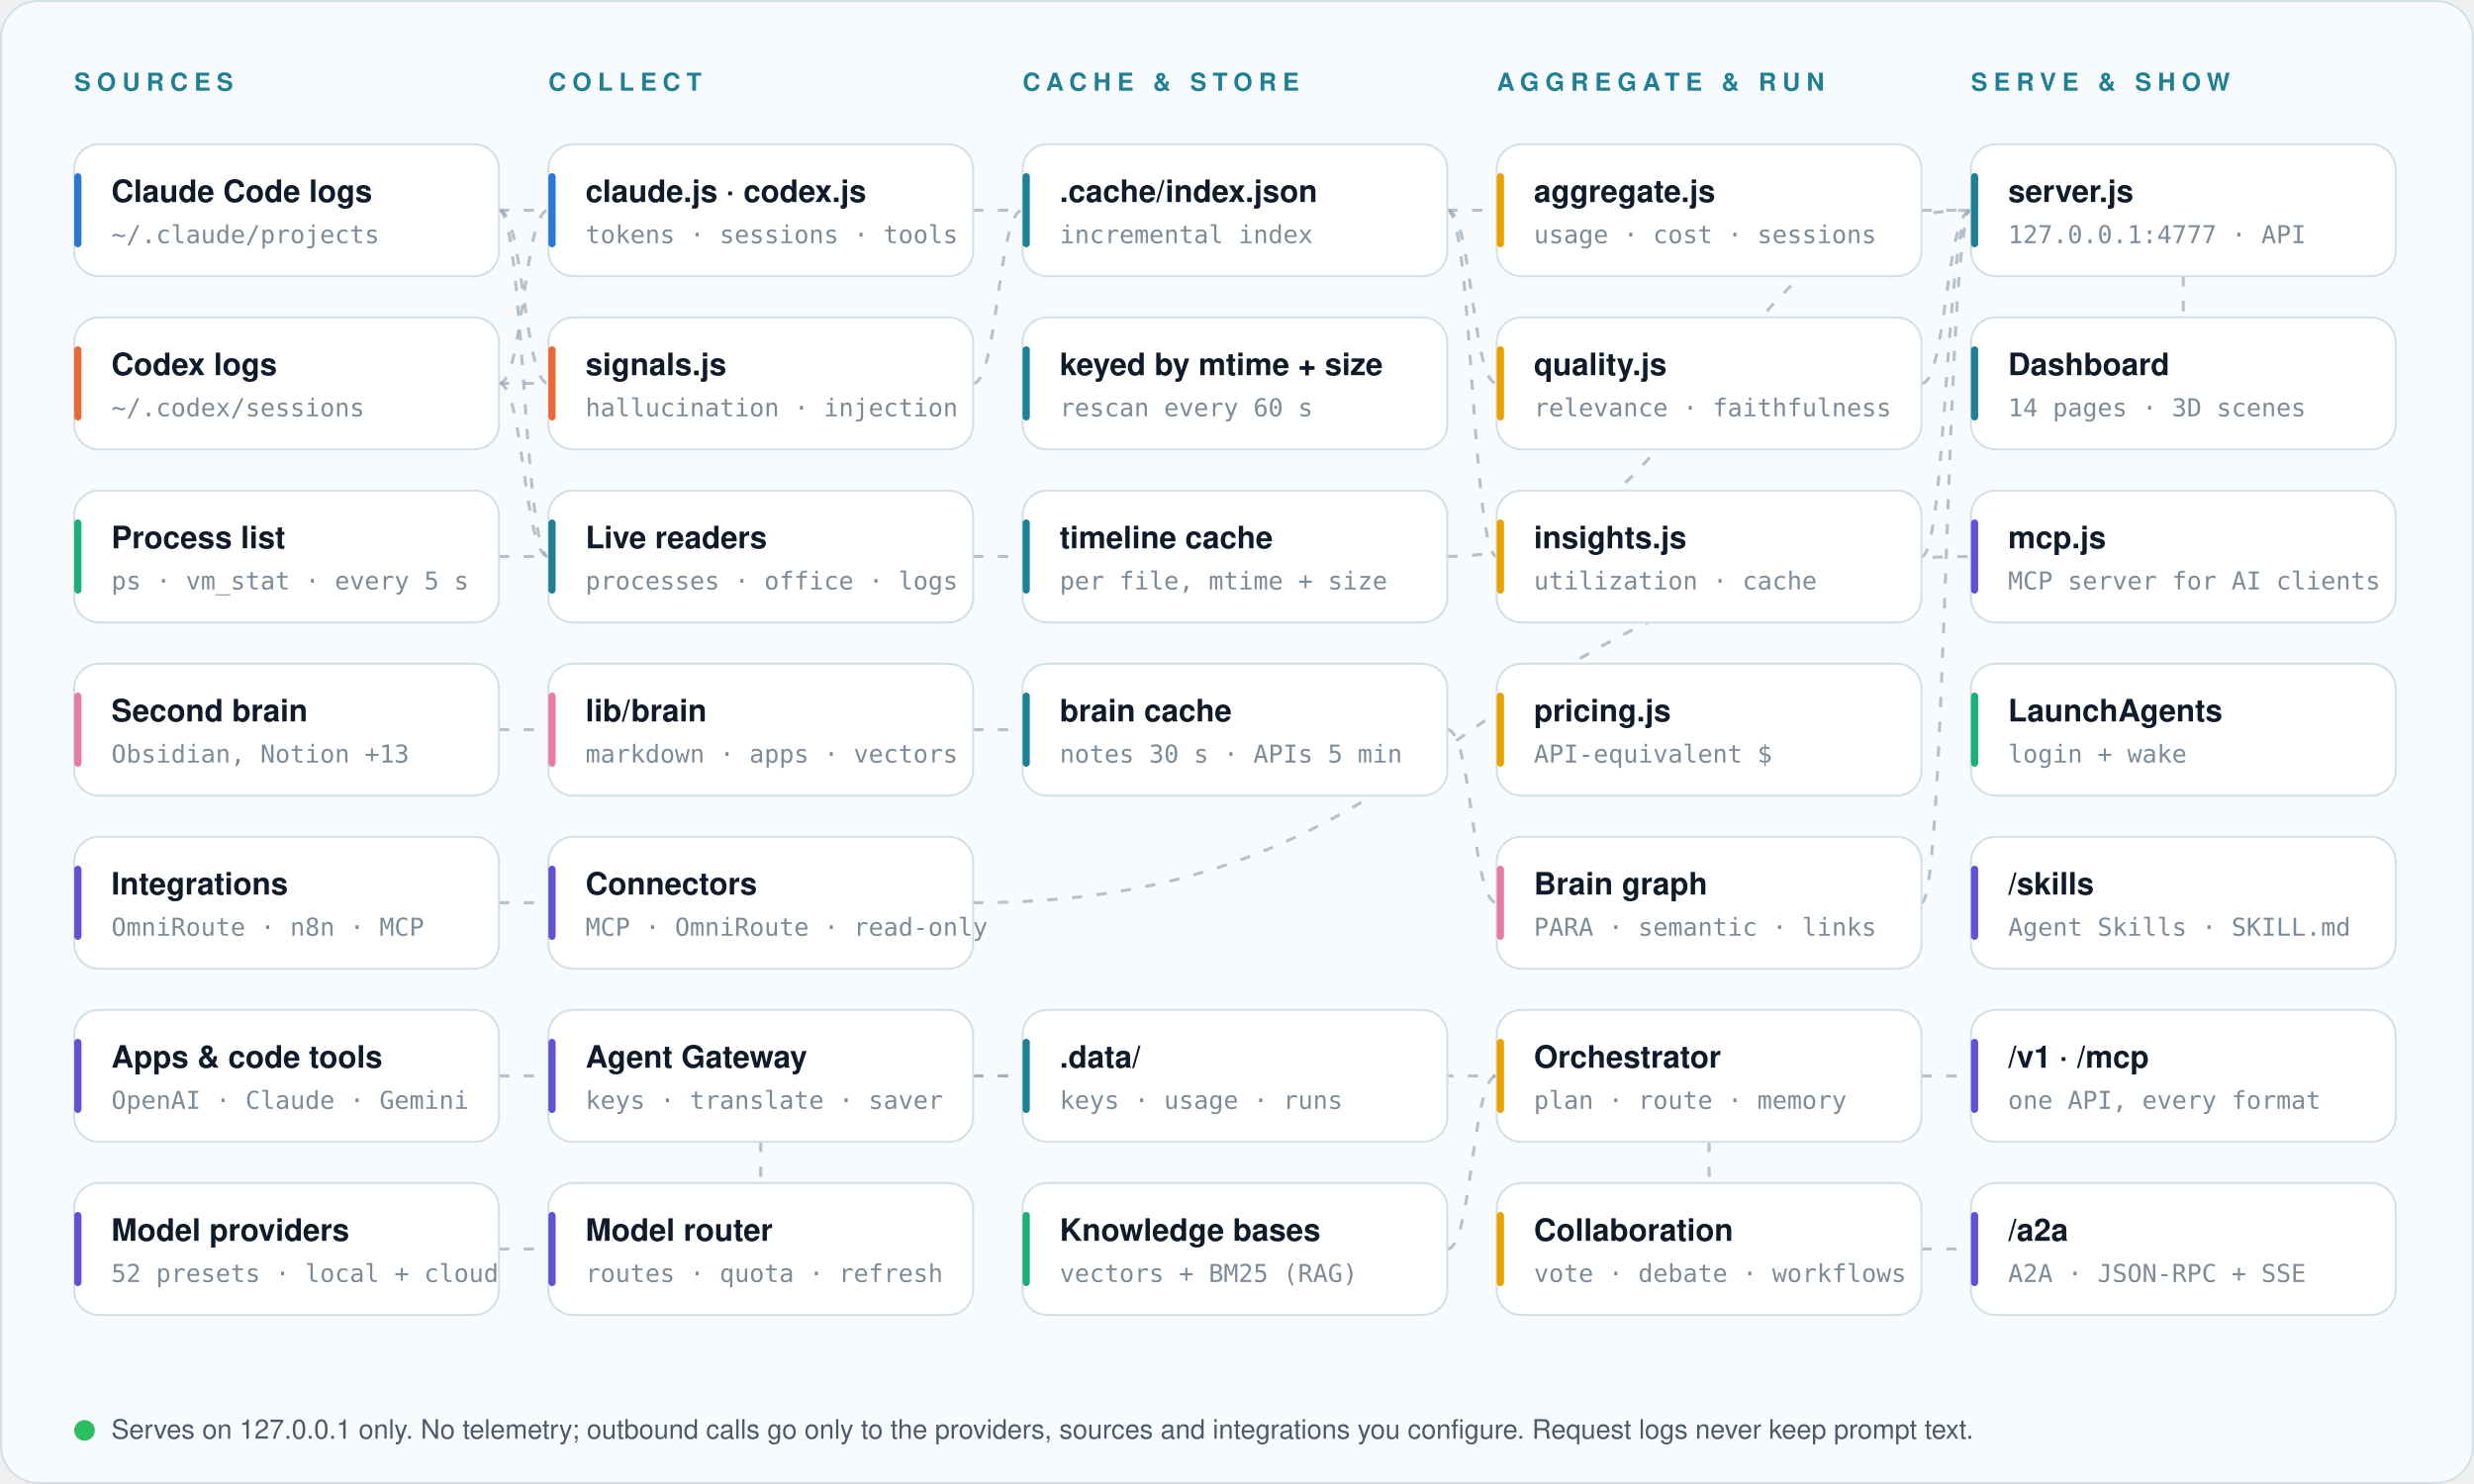
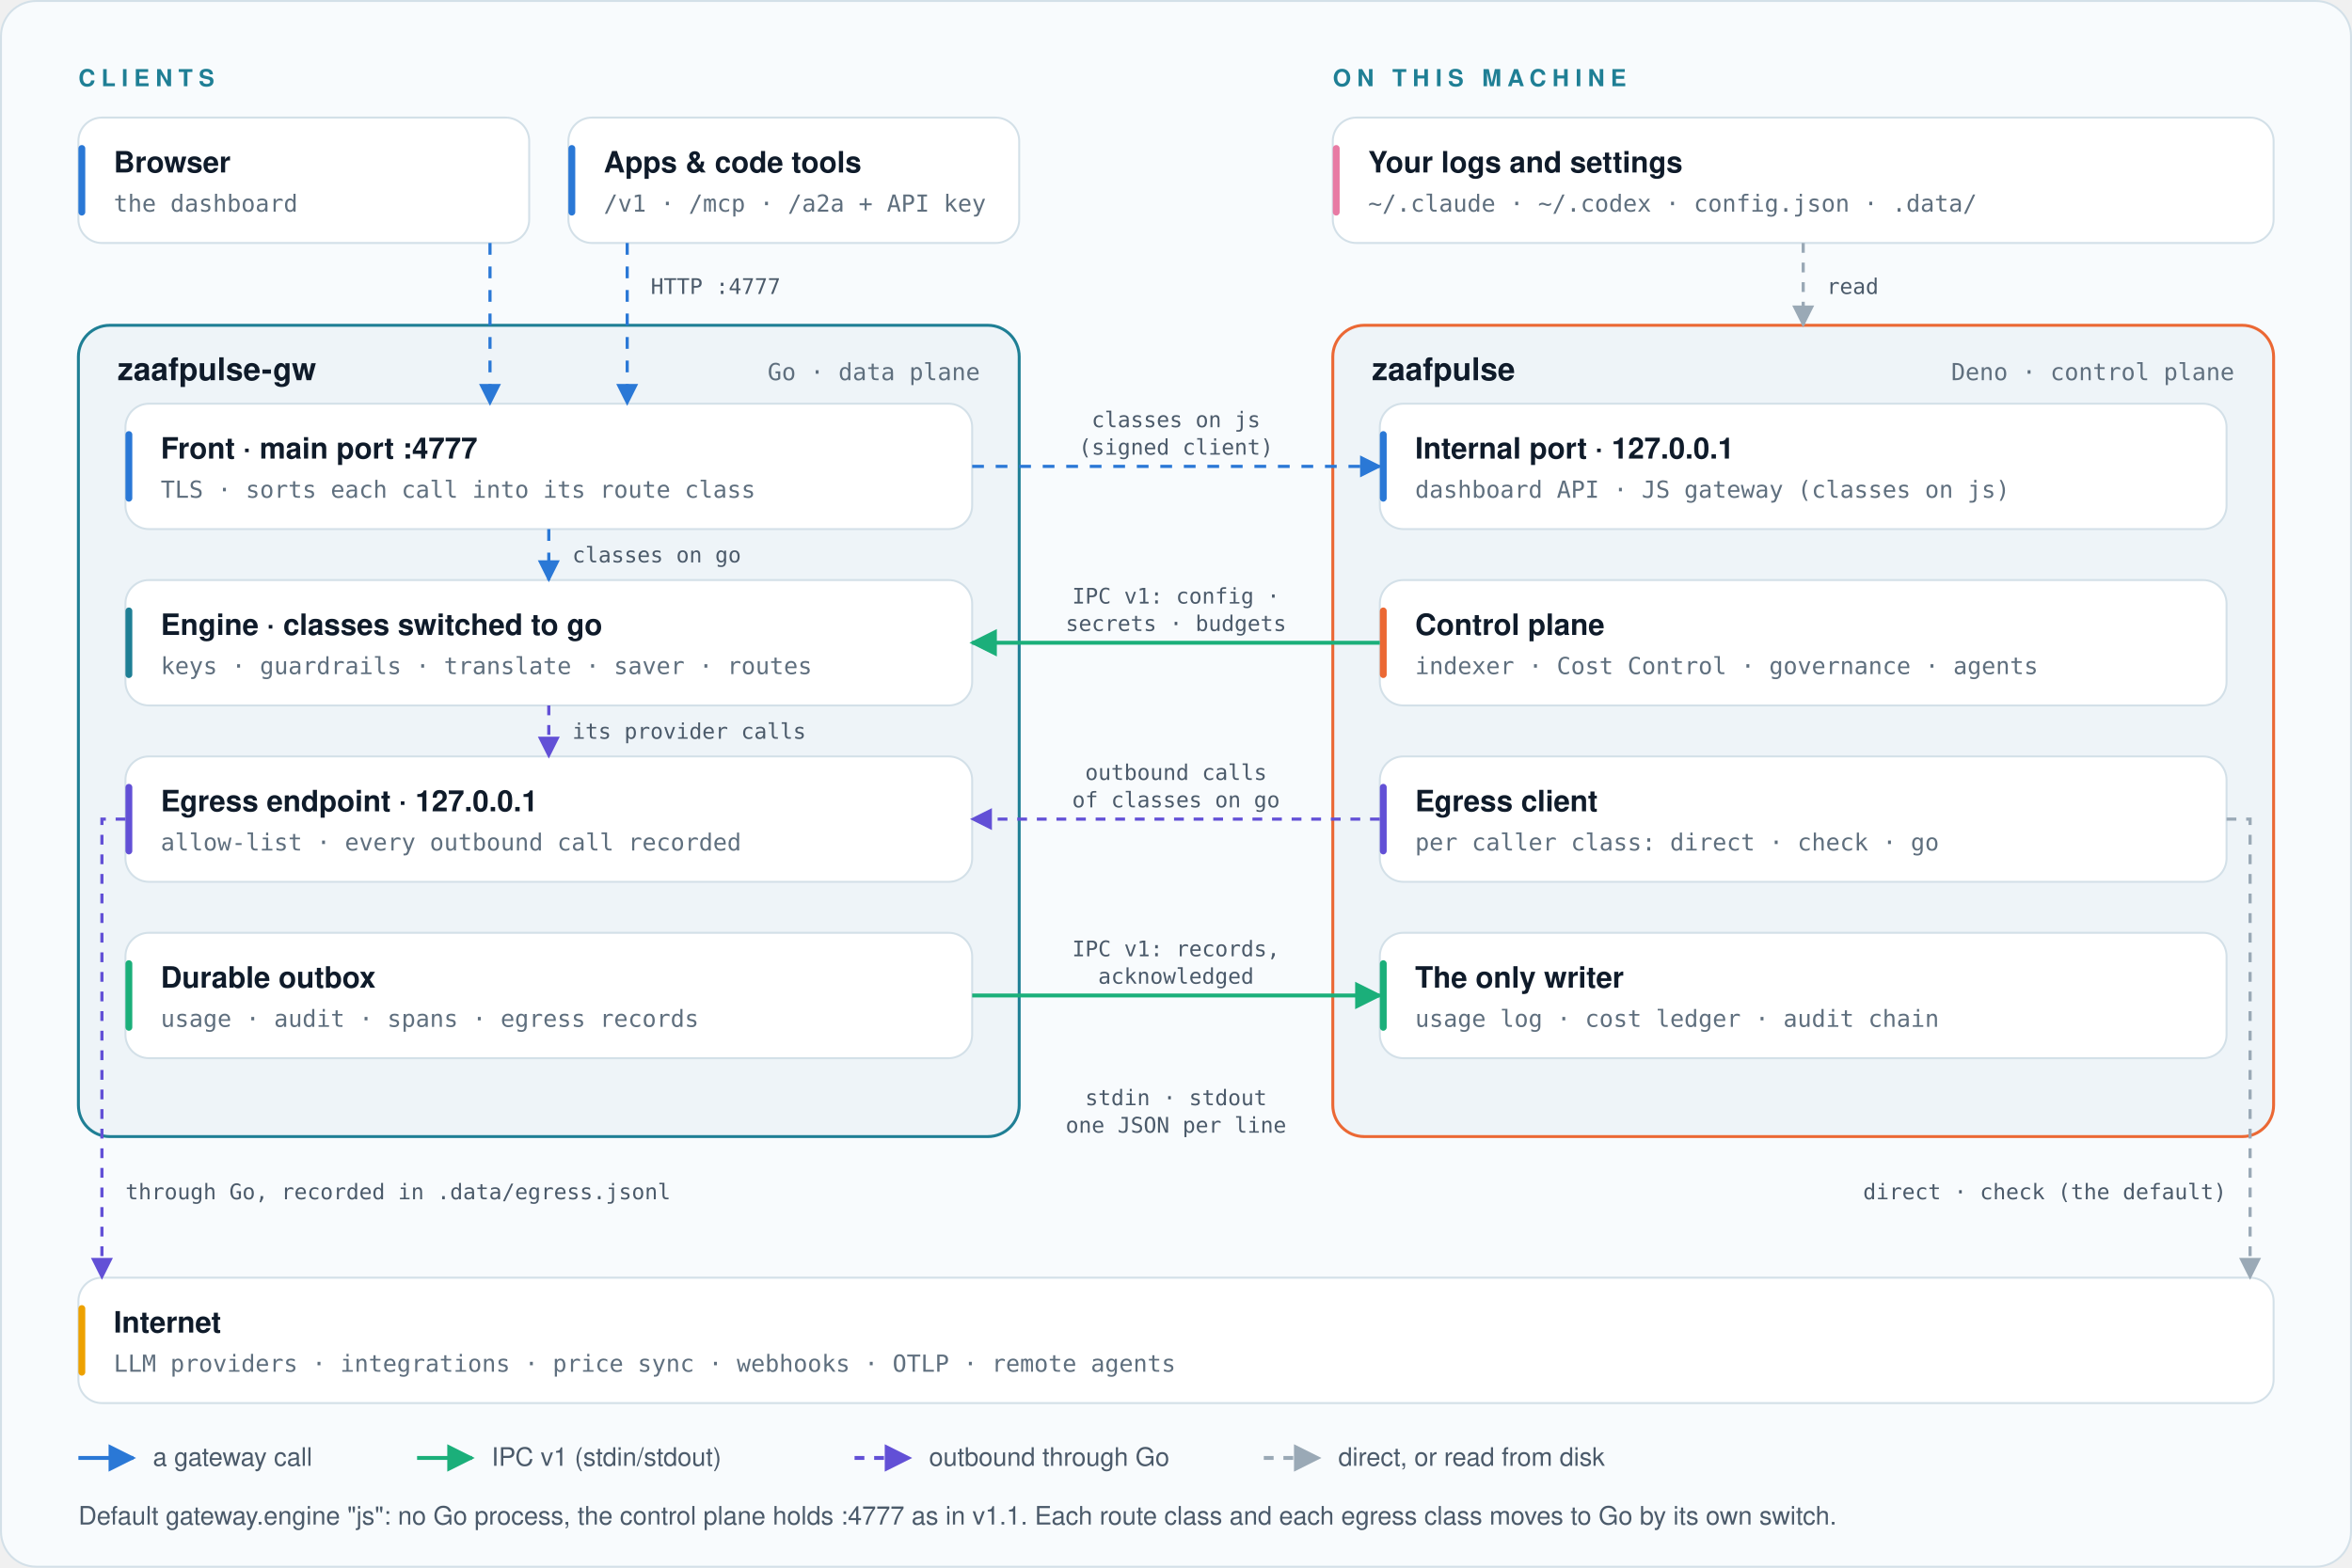
- <svg xmlns="http://www.w3.org/2000/svg" viewBox="0 0 1200 720" width="1200" height="720" role="img" aria-label="How ZAAFPulse works: local logs, second-brain sources and integrations are collected, cached, aggregated and served on 127.0.0.1; apps and code tools reach any model and the agents through the Agent Gateway">
-   <style>
-   .hd{font-family:-apple-system,BlinkMacSystemFont,'Segoe UI',Helvetica,Arial,sans-serif;font-size:12px;font-weight:700;letter-spacing:3px;fill:#1f7f95}
-   .bt{font-family:-apple-system,BlinkMacSystemFont,'Segoe UI',Helvetica,Arial,sans-serif;font-size:15px;font-weight:700;fill:#0f1b2a} .bs{font-family:ui-monospace,SFMono-Regular,Menlo,Consolas,monospace;font-size:12px;fill:#7d8b99}
-   .ft{font-family:-apple-system,BlinkMacSystemFont,'Segoe UI',Helvetica,Arial,sans-serif;font-size:13px;fill:#4b5a6a}
-   .flow{fill:none;stroke:#9aa9b6;stroke-width:1.5;stroke-dasharray:5 7;opacity:.7;animation:flow 1.1s linear infinite}
-   .box{animation:rise .7s cubic-bezier(.2,.8,.2,1) both}
-   @keyframes flow{to{stroke-dashoffset:-24}}
-   @keyframes rise{from{opacity:0;transform:translateY(10px)}}
-   @media (prefers-reduced-motion:reduce){*{animation:none!important}}
- </style>
-   <rect x=".5" y=".5" width="1199" height="719" rx="18" fill="#f8fbfd" stroke="#d3e0e8" />
-   <text x="36" y="44" class="hd">SOURCES</text>
-   <text x="266" y="44" class="hd">COLLECT</text>
-   <text x="496" y="44" class="hd">CACHE &amp; STORE</text>
-   <text x="726" y="44" class="hd">AGGREGATE &amp; RUN</text>
-   <text x="956" y="44" class="hd">SERVE &amp; SHOW</text>
-   <path class="flow" d="M242,102.0 C254.0,102.0 254.0,102.0 266,102.0" style="animation-delay:0.00s" />
-   <path class="flow" d="M242,102.0 C254.0,102.0 254.0,186.0 266,186.0" style="animation-delay:-0.17s" />
-   <path class="flow" d="M242,186.0 C254.0,186.0 254.0,102.0 266,102.0" style="animation-delay:-0.34s" />
-   <path class="flow" d="M242,186.0 C254.0,186.0 254.0,186.0 266,186.0" style="animation-delay:-0.51s" />
-   <path class="flow" d="M242,102.0 C254.0,102.0 254.0,270.0 266,270.0" style="animation-delay:-0.68s" />
-   <path class="flow" d="M242,186.0 C254.0,186.0 254.0,270.0 266,270.0" style="animation-delay:-0.85s" />
-   <path class="flow" d="M242,270.0 C254.0,270.0 254.0,270.0 266,270.0" style="animation-delay:-1.02s" />
-   <path class="flow" d="M242,354.0 C254.0,354.0 254.0,354.0 266,354.0" style="animation-delay:-1.19s" />
-   <path class="flow" d="M242,438.0 C254.0,438.0 254.0,438.0 266,438.0" style="animation-delay:-1.36s" />
-   <path class="flow" d="M242,522.0 C254.0,522.0 254.0,522.0 266,522.0" style="animation-delay:-1.53s" />
-   <path class="flow" d="M242,606.0 C254.0,606.0 254.0,606.0 266,606.0" style="animation-delay:-1.70s" />
-   <path class="flow" d="M369,554 L369,574" style="animation-delay:-1.87s" />
-   <path class="flow" d="M472,102.0 C484.0,102.0 484.0,102.0 496,102.0" style="animation-delay:-2.04s" />
-   <path class="flow" d="M472,186.0 C484.0,186.0 484.0,102.0 496,102.0" style="animation-delay:-2.21s" />
-   <path class="flow" d="M472,270.0 C484.0,270.0 484.0,270.0 496,270.0" style="animation-delay:-2.38s" />
-   <path class="flow" d="M472,354.0 C484.0,354.0 484.0,354.0 496,354.0" style="animation-delay:-2.55s" />
-   <path class="flow" d="M472,522.0 C484.0,522.0 484.0,522.0 496,522.0" style="animation-delay:-2.72s" />
-   <path class="flow" d="M702,102.0 C714.0,102.0 714.0,102.0 726,102.0" style="animation-delay:-2.89s" />
-   <path class="flow" d="M702,102.0 C714.0,102.0 714.0,186.0 726,186.0" style="animation-delay:-3.06s" />
-   <path class="flow" d="M702,102.0 C714.0,102.0 714.0,270.0 726,270.0" style="animation-delay:-3.23s" />
-   <path class="flow" d="M702,354.0 C714.0,354.0 714.0,438.0 726,438.0" style="animation-delay:-3.40s" />
-   <path class="flow" d="M472,522.0 C599.0,522.0 599.0,522.0 726,522.0" style="animation-delay:-3.57s" />
-   <path class="flow" d="M702,606.0 C714.0,606.0 714.0,522.0 726,522.0" style="animation-delay:-3.74s" />
-   <path class="flow" d="M829,554 L829,574" style="animation-delay:-3.91s" />
-   <path class="flow" d="M932,102.0 C944.0,102.0 944.0,102.0 956,102.0" style="animation-delay:-4.08s" />
-   <path class="flow" d="M932,186.0 C944.0,186.0 944.0,102.0 956,102.0" style="animation-delay:-4.25s" />
-   <path class="flow" d="M932,270.0 C944.0,270.0 944.0,102.0 956,102.0" style="animation-delay:-4.42s" />
-   <path class="flow" d="M702,270.0 C829.0,270.0 829.0,102.0 956,102.0" style="animation-delay:-4.59s" />
-   <path class="flow" d="M932,438.0 C944.0,438.0 944.0,102.0 956,102.0" style="animation-delay:-4.76s" />
-   <path class="flow" d="M472,438.0 C714.0,438.0 714.0,270.0 956,270.0" style="animation-delay:-4.93s" />
-   <path class="flow" d="M1059,134 L1059,154" style="animation-delay:-5.10s" />
-   <path class="flow" d="M932,522.0 C944.0,522.0 944.0,522.0 956,522.0" style="animation-delay:-5.27s" />
-   <path class="flow" d="M932,606.0 C944.0,606.0 944.0,606.0 956,606.0" style="animation-delay:-5.44s" />
-   <circle r="3.4" fill="#2a78d6" opacity="0">
-     <animateMotion dur="2.2s" begin="0.00s" repeatCount="indefinite" path="M242,102.0 C254.0,102.0 254.0,102.0 266,102.0" />
-     <animate attributeName="opacity" dur="2.2s" begin="0.00s" repeatCount="indefinite" values="0;1;1;0" keyTimes="0;.1;.85;1" />
-   </circle>
-   <circle r="3.4" fill="#2a78d6" opacity="0">
-     <animateMotion dur="2.5s" begin="0.29s" repeatCount="indefinite" path="M242,102.0 C254.0,102.0 254.0,186.0 266,186.0" />
-     <animate attributeName="opacity" dur="2.5s" begin="0.29s" repeatCount="indefinite" values="0;1;1;0" keyTimes="0;.1;.85;1" />
-   </circle>
-   <circle r="3.4" fill="#eb6834" opacity="0">
-     <animateMotion dur="2.8s" begin="0.58s" repeatCount="indefinite" path="M242,186.0 C254.0,186.0 254.0,102.0 266,102.0" />
-     <animate attributeName="opacity" dur="2.8s" begin="0.58s" repeatCount="indefinite" values="0;1;1;0" keyTimes="0;.1;.85;1" />
-   </circle>
-   <circle r="3.4" fill="#eb6834" opacity="0">
-     <animateMotion dur="3.1s" begin="0.87s" repeatCount="indefinite" path="M242,186.0 C254.0,186.0 254.0,186.0 266,186.0" />
-     <animate attributeName="opacity" dur="3.1s" begin="0.87s" repeatCount="indefinite" values="0;1;1;0" keyTimes="0;.1;.85;1" />
-   </circle>
-   <circle r="3.4" fill="#1f7f95" opacity="0">
-     <animateMotion dur="2.2s" begin="1.16s" repeatCount="indefinite" path="M242,102.0 C254.0,102.0 254.0,270.0 266,270.0" />
-     <animate attributeName="opacity" dur="2.2s" begin="1.16s" repeatCount="indefinite" values="0;1;1;0" keyTimes="0;.1;.85;1" />
-   </circle>
-   <circle r="3.4" fill="#1f7f95" opacity="0">
-     <animateMotion dur="2.5s" begin="1.45s" repeatCount="indefinite" path="M242,186.0 C254.0,186.0 254.0,270.0 266,270.0" />
-     <animate attributeName="opacity" dur="2.5s" begin="1.45s" repeatCount="indefinite" values="0;1;1;0" keyTimes="0;.1;.85;1" />
-   </circle>
-   <circle r="3.4" fill="#1baf7a" opacity="0">
-     <animateMotion dur="2.8s" begin="1.74s" repeatCount="indefinite" path="M242,270.0 C254.0,270.0 254.0,270.0 266,270.0" />
-     <animate attributeName="opacity" dur="2.8s" begin="1.74s" repeatCount="indefinite" values="0;1;1;0" keyTimes="0;.1;.85;1" />
-   </circle>
-   <circle r="3.4" fill="#e87ba4" opacity="0">
-     <animateMotion dur="3.1s" begin="2.03s" repeatCount="indefinite" path="M242,354.0 C254.0,354.0 254.0,354.0 266,354.0" />
-     <animate attributeName="opacity" dur="3.1s" begin="2.03s" repeatCount="indefinite" values="0;1;1;0" keyTimes="0;.1;.85;1" />
-   </circle>
-   <circle r="3.4" fill="#6250d6" opacity="0">
-     <animateMotion dur="2.2s" begin="2.32s" repeatCount="indefinite" path="M242,438.0 C254.0,438.0 254.0,438.0 266,438.0" />
-     <animate attributeName="opacity" dur="2.2s" begin="2.32s" repeatCount="indefinite" values="0;1;1;0" keyTimes="0;.1;.85;1" />
-   </circle>
-   <circle r="3.4" fill="#6250d6" opacity="0">
-     <animateMotion dur="2.5s" begin="2.61s" repeatCount="indefinite" path="M242,522.0 C254.0,522.0 254.0,522.0 266,522.0" />
-     <animate attributeName="opacity" dur="2.5s" begin="2.61s" repeatCount="indefinite" values="0;1;1;0" keyTimes="0;.1;.85;1" />
-   </circle>
-   <circle r="3.4" fill="#6250d6" opacity="0">
-     <animateMotion dur="2.8s" begin="2.90s" repeatCount="indefinite" path="M242,606.0 C254.0,606.0 254.0,606.0 266,606.0" />
-     <animate attributeName="opacity" dur="2.8s" begin="2.90s" repeatCount="indefinite" values="0;1;1;0" keyTimes="0;.1;.85;1" />
-   </circle>
-   <circle r="3.4" fill="#6250d6" opacity="0">
-     <animateMotion dur="3.1s" begin="3.19s" repeatCount="indefinite" path="M369,554 L369,574" />
-     <animate attributeName="opacity" dur="3.1s" begin="3.19s" repeatCount="indefinite" values="0;1;1;0" keyTimes="0;.1;.85;1" />
-   </circle>
-   <circle r="3.4" fill="#1f7f95" opacity="0">
-     <animateMotion dur="2.2s" begin="3.48s" repeatCount="indefinite" path="M472,102.0 C484.0,102.0 484.0,102.0 496,102.0" />
-     <animate attributeName="opacity" dur="2.2s" begin="3.48s" repeatCount="indefinite" values="0;1;1;0" keyTimes="0;.1;.85;1" />
-   </circle>
-   <circle r="3.4" fill="#1f7f95" opacity="0">
-     <animateMotion dur="2.5s" begin="3.77s" repeatCount="indefinite" path="M472,186.0 C484.0,186.0 484.0,102.0 496,102.0" />
-     <animate attributeName="opacity" dur="2.5s" begin="3.77s" repeatCount="indefinite" values="0;1;1;0" keyTimes="0;.1;.85;1" />
-   </circle>
-   <circle r="3.4" fill="#1f7f95" opacity="0">
-     <animateMotion dur="2.8s" begin="4.06s" repeatCount="indefinite" path="M472,270.0 C484.0,270.0 484.0,270.0 496,270.0" />
-     <animate attributeName="opacity" dur="2.8s" begin="4.06s" repeatCount="indefinite" values="0;1;1;0" keyTimes="0;.1;.85;1" />
-   </circle>
-   <circle r="3.4" fill="#e87ba4" opacity="0">
-     <animateMotion dur="3.1s" begin="4.35s" repeatCount="indefinite" path="M472,354.0 C484.0,354.0 484.0,354.0 496,354.0" />
-     <animate attributeName="opacity" dur="3.1s" begin="4.35s" repeatCount="indefinite" values="0;1;1;0" keyTimes="0;.1;.85;1" />
-   </circle>
-   <circle r="3.4" fill="#1f7f95" opacity="0">
-     <animateMotion dur="2.2s" begin="4.64s" repeatCount="indefinite" path="M472,522.0 C484.0,522.0 484.0,522.0 496,522.0" />
-     <animate attributeName="opacity" dur="2.2s" begin="4.64s" repeatCount="indefinite" values="0;1;1;0" keyTimes="0;.1;.85;1" />
-   </circle>
-   <circle r="3.4" fill="#eda100" opacity="0">
-     <animateMotion dur="2.5s" begin="4.93s" repeatCount="indefinite" path="M702,102.0 C714.0,102.0 714.0,102.0 726,102.0" />
-     <animate attributeName="opacity" dur="2.5s" begin="4.93s" repeatCount="indefinite" values="0;1;1;0" keyTimes="0;.1;.85;1" />
-   </circle>
-   <circle r="3.4" fill="#eda100" opacity="0">
-     <animateMotion dur="2.8s" begin="5.22s" repeatCount="indefinite" path="M702,102.0 C714.0,102.0 714.0,186.0 726,186.0" />
-     <animate attributeName="opacity" dur="2.8s" begin="5.22s" repeatCount="indefinite" values="0;1;1;0" keyTimes="0;.1;.85;1" />
-   </circle>
-   <circle r="3.4" fill="#eda100" opacity="0">
-     <animateMotion dur="3.1s" begin="5.51s" repeatCount="indefinite" path="M702,102.0 C714.0,102.0 714.0,270.0 726,270.0" />
-     <animate attributeName="opacity" dur="3.1s" begin="5.51s" repeatCount="indefinite" values="0;1;1;0" keyTimes="0;.1;.85;1" />
-   </circle>
-   <circle r="3.4" fill="#e87ba4" opacity="0">
-     <animateMotion dur="2.2s" begin="5.80s" repeatCount="indefinite" path="M702,354.0 C714.0,354.0 714.0,438.0 726,438.0" />
-     <animate attributeName="opacity" dur="2.2s" begin="5.80s" repeatCount="indefinite" values="0;1;1;0" keyTimes="0;.1;.85;1" />
-   </circle>
-   <circle r="3.4" fill="#6250d6" opacity="0">
-     <animateMotion dur="2.5s" begin="6.09s" repeatCount="indefinite" path="M472,522.0 C599.0,522.0 599.0,522.0 726,522.0" />
-     <animate attributeName="opacity" dur="2.5s" begin="6.09s" repeatCount="indefinite" values="0;1;1;0" keyTimes="0;.1;.85;1" />
-   </circle>
-   <circle r="3.4" fill="#1baf7a" opacity="0">
-     <animateMotion dur="2.8s" begin="6.38s" repeatCount="indefinite" path="M702,606.0 C714.0,606.0 714.0,522.0 726,522.0" />
-     <animate attributeName="opacity" dur="2.8s" begin="6.38s" repeatCount="indefinite" values="0;1;1;0" keyTimes="0;.1;.85;1" />
-   </circle>
-   <circle r="3.4" fill="#eda100" opacity="0">
-     <animateMotion dur="3.1s" begin="6.67s" repeatCount="indefinite" path="M829,554 L829,574" />
-     <animate attributeName="opacity" dur="3.1s" begin="6.67s" repeatCount="indefinite" values="0;1;1;0" keyTimes="0;.1;.85;1" />
-   </circle>
-   <circle r="3.4" fill="#1f7f95" opacity="0">
-     <animateMotion dur="2.2s" begin="6.96s" repeatCount="indefinite" path="M932,102.0 C944.0,102.0 944.0,102.0 956,102.0" />
-     <animate attributeName="opacity" dur="2.2s" begin="6.96s" repeatCount="indefinite" values="0;1;1;0" keyTimes="0;.1;.85;1" />
-   </circle>
-   <circle r="3.4" fill="#1f7f95" opacity="0">
-     <animateMotion dur="2.5s" begin="7.25s" repeatCount="indefinite" path="M932,186.0 C944.0,186.0 944.0,102.0 956,102.0" />
-     <animate attributeName="opacity" dur="2.5s" begin="7.25s" repeatCount="indefinite" values="0;1;1;0" keyTimes="0;.1;.85;1" />
-   </circle>
-   <circle r="3.4" fill="#1f7f95" opacity="0">
-     <animateMotion dur="2.8s" begin="7.54s" repeatCount="indefinite" path="M932,270.0 C944.0,270.0 944.0,102.0 956,102.0" />
-     <animate attributeName="opacity" dur="2.8s" begin="7.54s" repeatCount="indefinite" values="0;1;1;0" keyTimes="0;.1;.85;1" />
-   </circle>
-   <circle r="3.4" fill="#1f7f95" opacity="0">
-     <animateMotion dur="3.1s" begin="7.83s" repeatCount="indefinite" path="M702,270.0 C829.0,270.0 829.0,102.0 956,102.0" />
-     <animate attributeName="opacity" dur="3.1s" begin="7.83s" repeatCount="indefinite" values="0;1;1;0" keyTimes="0;.1;.85;1" />
-   </circle>
-   <circle r="3.4" fill="#e87ba4" opacity="0">
-     <animateMotion dur="2.2s" begin="8.12s" repeatCount="indefinite" path="M932,438.0 C944.0,438.0 944.0,102.0 956,102.0" />
-     <animate attributeName="opacity" dur="2.2s" begin="8.12s" repeatCount="indefinite" values="0;1;1;0" keyTimes="0;.1;.85;1" />
-   </circle>
-   <circle r="3.4" fill="#6250d6" opacity="0">
-     <animateMotion dur="2.5s" begin="8.41s" repeatCount="indefinite" path="M472,438.0 C714.0,438.0 714.0,270.0 956,270.0" />
-     <animate attributeName="opacity" dur="2.5s" begin="8.41s" repeatCount="indefinite" values="0;1;1;0" keyTimes="0;.1;.85;1" />
-   </circle>
-   <circle r="3.4" fill="#1f7f95" opacity="0">
-     <animateMotion dur="2.8s" begin="8.70s" repeatCount="indefinite" path="M1059,134 L1059,154" />
-     <animate attributeName="opacity" dur="2.8s" begin="8.70s" repeatCount="indefinite" values="0;1;1;0" keyTimes="0;.1;.85;1" />
-   </circle>
-   <circle r="3.4" fill="#6250d6" opacity="0">
-     <animateMotion dur="3.1s" begin="8.99s" repeatCount="indefinite" path="M932,522.0 C944.0,522.0 944.0,522.0 956,522.0" />
-     <animate attributeName="opacity" dur="3.1s" begin="8.99s" repeatCount="indefinite" values="0;1;1;0" keyTimes="0;.1;.85;1" />
-   </circle>
-   <circle r="3.4" fill="#6250d6" opacity="0">
-     <animateMotion dur="2.2s" begin="9.28s" repeatCount="indefinite" path="M932,606.0 C944.0,606.0 944.0,606.0 956,606.0" />
-     <animate attributeName="opacity" dur="2.2s" begin="9.28s" repeatCount="indefinite" values="0;1;1;0" keyTimes="0;.1;.85;1" />
-   </circle>
-   <g class="box" style="animation-delay:0.17s">
-     <rect x="36" y="70" width="206" height="64" rx="12" fill="#ffffff" stroke="#d3e0e8" />
-     <rect x="36" y="84" width="3.5" height="36" rx="1.75" fill="#2a78d6" />
-     <text x="54" y="98" class="bt">Claude Code logs</text>
-     <text x="54" y="118" class="bs">~/.claude/projects</text>
+ <svg xmlns="http://www.w3.org/2000/svg" viewBox="0 0 1200 800" width="1200" height="800" role="img" aria-label="How ZAAFPulse v2 runs: the Go gateway zaafpulse-gw holds the main port and answers the route classes switched to go; the rest is forwarded to the Deno control plane zaafpulse on an internal port. The two talk over IPC v1 on the gateway's stdin and stdout. Outbound calls of the classes on go leave through the gateway's egress endpoint; the control plane is the only writer of the usage log, the cost ledger and the audit chain">
+   <style>.hd{font-family:-apple-system,BlinkMacSystemFont,'Segoe UI',Helvetica,Arial,sans-serif;font-size:12px;font-weight:700;letter-spacing:3px;fill:#1f7f95}.pt{font-family:-apple-system,BlinkMacSystemFont,'Segoe UI',Helvetica,Arial,sans-serif;font-size:16px;font-weight:700;fill:#0f1b2a}.ps{font-family:ui-monospace,SFMono-Regular,Menlo,Consolas,monospace;font-size:12px;fill:#5f6f7e}.bt{font-family:-apple-system,BlinkMacSystemFont,'Segoe UI',Helvetica,Arial,sans-serif;font-size:15px;font-weight:700;fill:#0f1b2a}.bs{font-family:ui-monospace,SFMono-Regular,Menlo,Consolas,monospace;font-size:12px;fill:#5f6f7e}.lb{font-family:ui-monospace,SFMono-Regular,Menlo,Consolas,monospace;font-size:11px;fill:#4b5a6a}.ft{font-family:-apple-system,BlinkMacSystemFont,'Segoe UI',Helvetica,Arial,sans-serif;font-size:13px;fill:#4b5a6a}.box{animation:rise .7s cubic-bezier(.2,.8,.2,1) both}.mv{stroke-dasharray:6 6;animation:flow 1.1s linear infinite}@keyframes flow{to{stroke-dashoffset:-24}}@keyframes rise{from{opacity:0;transform:translateY(10px)}}@media (prefers-reduced-motion:reduce){*{animation:none!important}}</style>
+   <defs>
+     <marker id="m-req" viewBox="0 0 10 10" refX="9" refY="5" markerWidth="7" markerHeight="7" orient="auto-start-reverse">
+       <path d="M0,0 L10,5 L0,10 z" fill="#2a78d6" />
+     </marker>
+     <marker id="m-ipc" viewBox="0 0 10 10" refX="9" refY="5" markerWidth="7" markerHeight="7" orient="auto-start-reverse">
+       <path d="M0,0 L10,5 L0,10 z" fill="#1baf7a" />
+     </marker>
+     <marker id="m-egr" viewBox="0 0 10 10" refX="9" refY="5" markerWidth="7" markerHeight="7" orient="auto-start-reverse">
+       <path d="M0,0 L10,5 L0,10 z" fill="#6250d6" />
+     </marker>
+     <marker id="m-dim" viewBox="0 0 10 10" refX="9" refY="5" markerWidth="7" markerHeight="7" orient="auto-start-reverse">
+       <path d="M0,0 L10,5 L0,10 z" fill="#9aa9b6" />
+     </marker>
+   </defs>
+   <rect x=".5" y=".5" width="1199" height="799" rx="18" fill="#f8fbfd" stroke="#d3e0e8" />
+   <text x="40" y="44" class="hd">CLIENTS</text>
+   <text x="680" y="44" class="hd">ON THIS MACHINE</text>
+   <g class="box" style="animation-delay:0.06s">
+     <rect x="40" y="60" width="230" height="64" rx="12" fill="#ffffff" stroke="#d3e0e8" />
+     <rect x="40" y="74" width="3.5" height="36" rx="1.75" fill="#2a78d6" />
+     <text x="58" y="88" class="bt">Browser</text>
+     <text x="58" y="108" class="bs">the dashboard</text>
  </g>
-   <g class="box" style="animation-delay:0.26s">
-     <rect x="36" y="154" width="206" height="64" rx="12" fill="#ffffff" stroke="#d3e0e8" />
-     <rect x="36" y="168" width="3.5" height="36" rx="1.75" fill="#eb6834" />
-     <text x="54" y="182" class="bt">Codex logs</text>
-     <text x="54" y="202" class="bs">~/.codex/sessions</text>
+   <g class="box" style="animation-delay:0.12s">
+     <rect x="290" y="60" width="230" height="64" rx="12" fill="#ffffff" stroke="#d3e0e8" />
+     <rect x="290" y="74" width="3.5" height="36" rx="1.75" fill="#2a78d6" />
+     <text x="308" y="88" class="bt">Apps &amp; code tools</text>
+     <text x="308" y="108" class="bs">/v1 · /mcp · /a2a + API key</text>
  </g>
-   <g class="box" style="animation-delay:0.35s">
-     <rect x="36" y="238" width="206" height="64" rx="12" fill="#ffffff" stroke="#d3e0e8" />
-     <rect x="36" y="252" width="3.5" height="36" rx="1.75" fill="#1baf7a" />
-     <text x="54" y="266" class="bt">Process list</text>
-     <text x="54" y="286" class="bs">ps · vm_stat · every 5 s</text>
+   <g class="box" style="animation-delay:0.18s">
+     <rect x="680" y="60" width="480" height="64" rx="12" fill="#ffffff" stroke="#d3e0e8" />
+     <rect x="680" y="74" width="3.5" height="36" rx="1.75" fill="#e87ba4" />
+     <text x="698" y="88" class="bt">Your logs and settings</text>
+     <text x="698" y="108" class="bs">~/.claude · ~/.codex · config.json · .data/</text>
  </g>
-   <g class="box" style="animation-delay:0.44s">
-     <rect x="36" y="322" width="206" height="64" rx="12" fill="#ffffff" stroke="#d3e0e8" />
-     <rect x="36" y="336" width="3.5" height="36" rx="1.75" fill="#e87ba4" />
-     <text x="54" y="350" class="bt">Second brain</text>
-     <text x="54" y="370" class="bs">Obsidian, Notion +13</text>
+   <rect x="40" y="166" width="480" height="414" rx="16" fill="#eef4f8" stroke="#1f7f95" stroke-width="1.5" />
+   <text x="60" y="194" class="pt">zaafpulse-gw</text>
+   <text x="500" y="194" class="ps" text-anchor="end">Go · data plane</text>
+   <rect x="680" y="166" width="480" height="414" rx="16" fill="#eef4f8" stroke="#eb6834" stroke-width="1.5" />
+   <text x="700" y="194" class="pt">zaafpulse</text>
+   <text x="1140" y="194" class="ps" text-anchor="end">Deno · control plane</text>
+   <g class="box" style="animation-delay:0.24s">
+     <rect x="64" y="206" width="432" height="64" rx="12" fill="#ffffff" stroke="#d3e0e8" />
+     <rect x="64" y="220" width="3.5" height="36" rx="1.75" fill="#2a78d6" />
+     <text x="82" y="234" class="bt">Front · main port :4777</text>
+     <text x="82" y="254" class="bs">TLS · sorts each call into its route class</text>
  </g>
-   <g class="box" style="animation-delay:0.53s">
-     <rect x="36" y="406" width="206" height="64" rx="12" fill="#ffffff" stroke="#d3e0e8" />
-     <rect x="36" y="420" width="3.5" height="36" rx="1.75" fill="#6250d6" />
-     <text x="54" y="434" class="bt">Integrations</text>
-     <text x="54" y="454" class="bs">OmniRoute · n8n · MCP</text>
+   <g class="box" style="animation-delay:0.30s">
+     <rect x="64" y="296" width="432" height="64" rx="12" fill="#ffffff" stroke="#d3e0e8" />
+     <rect x="64" y="310" width="3.5" height="36" rx="1.75" fill="#1f7f95" />
+     <text x="82" y="324" class="bt">Engine · classes switched to go</text>
+     <text x="82" y="344" class="bs">keys · guardrails · translate · saver · routes</text>
  </g>
-   <g class="box" style="animation-delay:0.62s">
-     <rect x="36" y="490" width="206" height="64" rx="12" fill="#ffffff" stroke="#d3e0e8" />
-     <rect x="36" y="504" width="3.5" height="36" rx="1.75" fill="#6250d6" />
-     <text x="54" y="518" class="bt">Apps &amp; code tools</text>
-     <text x="54" y="538" class="bs">OpenAI · Claude · Gemini</text>
+   <g class="box" style="animation-delay:0.36s">
+     <rect x="64" y="386" width="432" height="64" rx="12" fill="#ffffff" stroke="#d3e0e8" />
+     <rect x="64" y="400" width="3.5" height="36" rx="1.75" fill="#6250d6" />
+     <text x="82" y="414" class="bt">Egress endpoint · 127.0.0.1</text>
+     <text x="82" y="434" class="bs">allow-list · every outbound call recorded</text>
  </g>
-   <g class="box" style="animation-delay:0.71s">
-     <rect x="36" y="574" width="206" height="64" rx="12" fill="#ffffff" stroke="#d3e0e8" />
-     <rect x="36" y="588" width="3.5" height="36" rx="1.75" fill="#6250d6" />
-     <text x="54" y="602" class="bt">Model providers</text>
-     <text x="54" y="622" class="bs">52 presets · local + cloud</text>
+   <g class="box" style="animation-delay:0.42s">
+     <rect x="64" y="476" width="432" height="64" rx="12" fill="#ffffff" stroke="#d3e0e8" />
+     <rect x="64" y="490" width="3.5" height="36" rx="1.75" fill="#1baf7a" />
+     <text x="82" y="504" class="bt">Durable outbox</text>
+     <text x="82" y="524" class="bs">usage · audit · spans · egress records</text>
  </g>
-   <g class="box" style="animation-delay:0.35s">
-     <rect x="266" y="70" width="206" height="64" rx="12" fill="#ffffff" stroke="#d3e0e8" />
-     <rect x="266" y="84" width="3.5" height="36" rx="1.75" fill="#2a78d6" />
-     <text x="284" y="98" class="bt">claude.js · codex.js</text>
-     <text x="284" y="118" class="bs">tokens · sessions · tools</text>
+   <g class="box" style="animation-delay:0.48s">
+     <rect x="704" y="206" width="432" height="64" rx="12" fill="#ffffff" stroke="#d3e0e8" />
+     <rect x="704" y="220" width="3.5" height="36" rx="1.75" fill="#2a78d6" />
+     <text x="722" y="234" class="bt">Internal port · 127.0.0.1</text>
+     <text x="722" y="254" class="bs">dashboard API · JS gateway (classes on js)</text>
  </g>
-   <g class="box" style="animation-delay:0.44s">
-     <rect x="266" y="154" width="206" height="64" rx="12" fill="#ffffff" stroke="#d3e0e8" />
-     <rect x="266" y="168" width="3.5" height="36" rx="1.75" fill="#eb6834" />
-     <text x="284" y="182" class="bt">signals.js</text>
-     <text x="284" y="202" class="bs">hallucination · injection</text>
+   <g class="box" style="animation-delay:0.54s">
+     <rect x="704" y="296" width="432" height="64" rx="12" fill="#ffffff" stroke="#d3e0e8" />
+     <rect x="704" y="310" width="3.5" height="36" rx="1.75" fill="#eb6834" />
+     <text x="722" y="324" class="bt">Control plane</text>
+     <text x="722" y="344" class="bs">indexer · Cost Control · governance · agents</text>
  </g>
-   <g class="box" style="animation-delay:0.53s">
-     <rect x="266" y="238" width="206" height="64" rx="12" fill="#ffffff" stroke="#d3e0e8" />
-     <rect x="266" y="252" width="3.5" height="36" rx="1.75" fill="#1f7f95" />
-     <text x="284" y="266" class="bt">Live readers</text>
-     <text x="284" y="286" class="bs">processes · office · logs</text>
+   <g class="box" style="animation-delay:0.60s">
+     <rect x="704" y="386" width="432" height="64" rx="12" fill="#ffffff" stroke="#d3e0e8" />
+     <rect x="704" y="400" width="3.5" height="36" rx="1.75" fill="#6250d6" />
+     <text x="722" y="414" class="bt">Egress client</text>
+     <text x="722" y="434" class="bs">per caller class: direct · check · go</text>
  </g>
-   <g class="box" style="animation-delay:0.62s">
-     <rect x="266" y="322" width="206" height="64" rx="12" fill="#ffffff" stroke="#d3e0e8" />
-     <rect x="266" y="336" width="3.5" height="36" rx="1.75" fill="#e87ba4" />
-     <text x="284" y="350" class="bt">lib/brain</text>
-     <text x="284" y="370" class="bs">markdown · apps · vectors</text>
+   <g class="box" style="animation-delay:0.66s">
+     <rect x="704" y="476" width="432" height="64" rx="12" fill="#ffffff" stroke="#d3e0e8" />
+     <rect x="704" y="490" width="3.5" height="36" rx="1.75" fill="#1baf7a" />
+     <text x="722" y="504" class="bt">The only writer</text>
+     <text x="722" y="524" class="bs">usage log · cost ledger · audit chain</text>
  </g>
-   <g class="box" style="animation-delay:0.71s">
-     <rect x="266" y="406" width="206" height="64" rx="12" fill="#ffffff" stroke="#d3e0e8" />
-     <rect x="266" y="420" width="3.5" height="36" rx="1.75" fill="#6250d6" />
-     <text x="284" y="434" class="bt">Connectors</text>
-     <text x="284" y="454" class="bs">MCP · OmniRoute · read-only</text>
+   <g class="box" style="animation-delay:0.72s">
+     <rect x="40" y="652" width="1120" height="64" rx="12" fill="#ffffff" stroke="#d3e0e8" />
+     <rect x="40" y="666" width="3.5" height="36" rx="1.75" fill="#eda100" />
+     <text x="58" y="680" class="bt">Internet</text>
+     <text x="58" y="700" class="bs">LLM providers · integrations · price sync · webhooks · OTLP · remote agents</text>
  </g>
-   <g class="box" style="animation-delay:0.80s">
-     <rect x="266" y="490" width="206" height="64" rx="12" fill="#ffffff" stroke="#d3e0e8" />
-     <rect x="266" y="504" width="3.5" height="36" rx="1.75" fill="#6250d6" />
-     <text x="284" y="518" class="bt">Agent Gateway</text>
-     <text x="284" y="538" class="bs">keys · translate · saver</text>
-   </g>
-   <g class="box" style="animation-delay:0.89s">
-     <rect x="266" y="574" width="206" height="64" rx="12" fill="#ffffff" stroke="#d3e0e8" />
-     <rect x="266" y="588" width="3.5" height="36" rx="1.75" fill="#6250d6" />
-     <text x="284" y="602" class="bt">Model router</text>
-     <text x="284" y="622" class="bs">routes · quota · refresh</text>
-   </g>
-   <g class="box" style="animation-delay:0.53s">
-     <rect x="496" y="70" width="206" height="64" rx="12" fill="#ffffff" stroke="#d3e0e8" />
-     <rect x="496" y="84" width="3.5" height="36" rx="1.75" fill="#1f7f95" />
-     <text x="514" y="98" class="bt">.cache/index.json</text>
-     <text x="514" y="118" class="bs">incremental index</text>
-   </g>
-   <g class="box" style="animation-delay:0.62s">
-     <rect x="496" y="154" width="206" height="64" rx="12" fill="#ffffff" stroke="#d3e0e8" />
-     <rect x="496" y="168" width="3.5" height="36" rx="1.75" fill="#1f7f95" />
-     <text x="514" y="182" class="bt">keyed by mtime + size</text>
-     <text x="514" y="202" class="bs">rescan every 60 s</text>
-   </g>
-   <g class="box" style="animation-delay:0.71s">
-     <rect x="496" y="238" width="206" height="64" rx="12" fill="#ffffff" stroke="#d3e0e8" />
-     <rect x="496" y="252" width="3.5" height="36" rx="1.75" fill="#1f7f95" />
-     <text x="514" y="266" class="bt">timeline cache</text>
-     <text x="514" y="286" class="bs">per file, mtime + size</text>
-   </g>
-   <g class="box" style="animation-delay:0.80s">
-     <rect x="496" y="322" width="206" height="64" rx="12" fill="#ffffff" stroke="#d3e0e8" />
-     <rect x="496" y="336" width="3.5" height="36" rx="1.75" fill="#1f7f95" />
-     <text x="514" y="350" class="bt">brain cache</text>
-     <text x="514" y="370" class="bs">notes 30 s · APIs 5 min</text>
-   </g>
-   <g class="box" style="animation-delay:0.98s">
-     <rect x="496" y="490" width="206" height="64" rx="12" fill="#ffffff" stroke="#d3e0e8" />
-     <rect x="496" y="504" width="3.5" height="36" rx="1.75" fill="#1f7f95" />
-     <text x="514" y="518" class="bt">.data/</text>
-     <text x="514" y="538" class="bs">keys · usage · runs</text>
-   </g>
-   <g class="box" style="animation-delay:1.07s">
-     <rect x="496" y="574" width="206" height="64" rx="12" fill="#ffffff" stroke="#d3e0e8" />
-     <rect x="496" y="588" width="3.5" height="36" rx="1.75" fill="#1baf7a" />
-     <text x="514" y="602" class="bt">Knowledge bases</text>
-     <text x="514" y="622" class="bs">vectors + BM25 (RAG)</text>
-   </g>
-   <g class="box" style="animation-delay:0.71s">
-     <rect x="726" y="70" width="206" height="64" rx="12" fill="#ffffff" stroke="#d3e0e8" />
-     <rect x="726" y="84" width="3.5" height="36" rx="1.75" fill="#eda100" />
-     <text x="744" y="98" class="bt">aggregate.js</text>
-     <text x="744" y="118" class="bs">usage · cost · sessions</text>
-   </g>
-   <g class="box" style="animation-delay:0.80s">
-     <rect x="726" y="154" width="206" height="64" rx="12" fill="#ffffff" stroke="#d3e0e8" />
-     <rect x="726" y="168" width="3.5" height="36" rx="1.75" fill="#eda100" />
-     <text x="744" y="182" class="bt">quality.js</text>
-     <text x="744" y="202" class="bs">relevance · faithfulness</text>
-   </g>
-   <g class="box" style="animation-delay:0.89s">
-     <rect x="726" y="238" width="206" height="64" rx="12" fill="#ffffff" stroke="#d3e0e8" />
-     <rect x="726" y="252" width="3.5" height="36" rx="1.75" fill="#eda100" />
-     <text x="744" y="266" class="bt">insights.js</text>
-     <text x="744" y="286" class="bs">utilization · cache</text>
-   </g>
-   <g class="box" style="animation-delay:0.98s">
-     <rect x="726" y="322" width="206" height="64" rx="12" fill="#ffffff" stroke="#d3e0e8" />
-     <rect x="726" y="336" width="3.5" height="36" rx="1.75" fill="#eda100" />
-     <text x="744" y="350" class="bt">pricing.js</text>
-     <text x="744" y="370" class="bs">API-equivalent $</text>
-   </g>
-   <g class="box" style="animation-delay:1.07s">
-     <rect x="726" y="406" width="206" height="64" rx="12" fill="#ffffff" stroke="#d3e0e8" />
-     <rect x="726" y="420" width="3.5" height="36" rx="1.75" fill="#e87ba4" />
-     <text x="744" y="434" class="bt">Brain graph</text>
-     <text x="744" y="454" class="bs">PARA · semantic · links</text>
-   </g>
-   <g class="box" style="animation-delay:1.16s">
-     <rect x="726" y="490" width="206" height="64" rx="12" fill="#ffffff" stroke="#d3e0e8" />
-     <rect x="726" y="504" width="3.5" height="36" rx="1.75" fill="#eda100" />
-     <text x="744" y="518" class="bt">Orchestrator</text>
-     <text x="744" y="538" class="bs">plan · route · memory</text>
-   </g>
-   <g class="box" style="animation-delay:1.25s">
-     <rect x="726" y="574" width="206" height="64" rx="12" fill="#ffffff" stroke="#d3e0e8" />
-     <rect x="726" y="588" width="3.5" height="36" rx="1.75" fill="#eda100" />
-     <text x="744" y="602" class="bt">Collaboration</text>
-     <text x="744" y="622" class="bs">vote · debate · workflows</text>
-   </g>
-   <g class="box" style="animation-delay:0.89s">
-     <rect x="956" y="70" width="206" height="64" rx="12" fill="#ffffff" stroke="#d3e0e8" />
-     <rect x="956" y="84" width="3.5" height="36" rx="1.75" fill="#1f7f95" />
-     <text x="974" y="98" class="bt">server.js</text>
-     <text x="974" y="118" class="bs">127.0.0.1:4777 · API</text>
-   </g>
-   <g class="box" style="animation-delay:0.98s">
-     <rect x="956" y="154" width="206" height="64" rx="12" fill="#ffffff" stroke="#d3e0e8" />
-     <rect x="956" y="168" width="3.5" height="36" rx="1.75" fill="#1f7f95" />
-     <text x="974" y="182" class="bt">Dashboard</text>
-     <text x="974" y="202" class="bs">14 pages · 3D scenes</text>
-   </g>
-   <g class="box" style="animation-delay:1.07s">
-     <rect x="956" y="238" width="206" height="64" rx="12" fill="#ffffff" stroke="#d3e0e8" />
-     <rect x="956" y="252" width="3.5" height="36" rx="1.75" fill="#6250d6" />
-     <text x="974" y="266" class="bt">mcp.js</text>
-     <text x="974" y="286" class="bs">MCP server for AI clients</text>
-   </g>
-   <g class="box" style="animation-delay:1.16s">
-     <rect x="956" y="322" width="206" height="64" rx="12" fill="#ffffff" stroke="#d3e0e8" />
-     <rect x="956" y="336" width="3.5" height="36" rx="1.75" fill="#1baf7a" />
-     <text x="974" y="350" class="bt">LaunchAgents</text>
-     <text x="974" y="370" class="bs">login + wake</text>
-   </g>
-   <g class="box" style="animation-delay:1.25s">
-     <rect x="956" y="406" width="206" height="64" rx="12" fill="#ffffff" stroke="#d3e0e8" />
-     <rect x="956" y="420" width="3.5" height="36" rx="1.75" fill="#6250d6" />
-     <text x="974" y="434" class="bt">/skills</text>
-     <text x="974" y="454" class="bs">Agent Skills · SKILL.md</text>
-   </g>
-   <g class="box" style="animation-delay:1.34s">
-     <rect x="956" y="490" width="206" height="64" rx="12" fill="#ffffff" stroke="#d3e0e8" />
-     <rect x="956" y="504" width="3.5" height="36" rx="1.75" fill="#6250d6" />
-     <text x="974" y="518" class="bt">/v1 · /mcp</text>
-     <text x="974" y="538" class="bs">one API, every format</text>
-   </g>
-   <g class="box" style="animation-delay:1.43s">
-     <rect x="956" y="574" width="206" height="64" rx="12" fill="#ffffff" stroke="#d3e0e8" />
-     <rect x="956" y="588" width="3.5" height="36" rx="1.75" fill="#6250d6" />
-     <text x="974" y="602" class="bt">/a2a</text>
-     <text x="974" y="622" class="bs">A2A · JSON-RPC + SSE</text>
-   </g>
-   <g transform="translate(36,698)">
-     <circle cx="5" cy="-4" r="5" fill="#2bbf5f">
-       <animate attributeName="opacity" values="1;.35;1" dur="1.8s" repeatCount="indefinite" />
-     </circle>
-     <text x="18" y="0" class="ft">Serves on 127.0.0.1 only. No telemetry; outbound calls go only to the providers, sources and integrations you configure. Request logs never keep prompt text.</text>
-   </g>
+   <path d="M250,124 L250,206" fill="none" stroke="#2a78d6" stroke-width="1.6" class="mv" marker-end="url(#m-req)" />
+   <path d="M320,124 L320,206" fill="none" stroke="#2a78d6" stroke-width="1.6" class="mv" marker-end="url(#m-req)" />
+   <text x="332" y="150" class="lb" text-anchor="start">HTTP :4777</text>
+   <path d="M920,124 L920,166" fill="none" stroke="#9aa9b6" stroke-width="1.6" stroke-dasharray="5 5" marker-end="url(#m-dim)" />
+   <text x="932" y="150" class="lb" text-anchor="start">read</text>
+   <path d="M496,238 L704,238" fill="none" stroke="#2a78d6" stroke-width="1.6" class="mv" marker-end="url(#m-req)" />
+   <text x="600" y="218" class="lb" text-anchor="middle">classes on js</text>
+   <text x="600" y="232" class="lb" text-anchor="middle">(signed client)</text>
+   <path d="M280,270 L280,296" fill="none" stroke="#2a78d6" stroke-width="1.6" class="mv" marker-end="url(#m-req)" />
+   <text x="292" y="287" class="lb" text-anchor="start">classes on go</text>
+   <path d="M280,360 L280,386" fill="none" stroke="#6250d6" stroke-width="1.6" stroke-dasharray="5 5" marker-end="url(#m-egr)" />
+   <text x="292" y="377" class="lb" text-anchor="start">its provider calls</text>
+   <path d="M704,328 L496,328" fill="none" stroke="#1baf7a" stroke-width="2" marker-end="url(#m-ipc)" />
+   <text x="600" y="308" class="lb" text-anchor="middle">IPC v1: config ·</text>
+   <text x="600" y="322" class="lb" text-anchor="middle">secrets · budgets</text>
+   <path d="M704,418 L496,418" fill="none" stroke="#6250d6" stroke-width="1.6" stroke-dasharray="5 5" marker-end="url(#m-egr)" />
+   <text x="600" y="398" class="lb" text-anchor="middle">outbound calls</text>
+   <text x="600" y="412" class="lb" text-anchor="middle">of classes on go</text>
+   <path d="M496,508 L704,508" fill="none" stroke="#1baf7a" stroke-width="2" marker-end="url(#m-ipc)" />
+   <text x="600" y="488" class="lb" text-anchor="middle">IPC v1: records,</text>
+   <text x="600" y="502" class="lb" text-anchor="middle">acknowledged</text>
+   <text x="600" y="564" class="lb" text-anchor="middle">stdin · stdout</text>
+   <text x="600" y="578" class="lb" text-anchor="middle">one JSON per line</text>
+   <path d="M64,418 L52,418 L52,652" fill="none" stroke="#6250d6" stroke-width="1.6" stroke-dasharray="5 5" marker-end="url(#m-egr)" />
+   <path d="M1136,418 L1148,418 L1148,652" fill="none" stroke="#9aa9b6" stroke-width="1.6" stroke-dasharray="5 5" marker-end="url(#m-dim)" />
+   <text x="1136" y="612" class="lb" text-anchor="end">direct · check (the default)</text>
+   <text x="64" y="612" class="lb" text-anchor="start">through Go, recorded in .data/egress.jsonl</text>
+   <path d="M40,744 L68,744" stroke="#2a78d6" stroke-width="2" marker-end="url(#m-req)" />
+   <text x="78" y="748" class="ft">a gateway call</text>
+   <path d="M212.8,744 L240.8,744" stroke="#1baf7a" stroke-width="2" marker-end="url(#m-ipc)" />
+   <text x="250.8" y="748" class="ft">IPC v1 (stdin/stdout)</text>
+   <path d="M436.0,744 L464.0,744" stroke="#6250d6" stroke-width="2" stroke-dasharray="5 5" marker-end="url(#m-egr)" />
+   <text x="474.0" y="748" class="ft">outbound through Go</text>
+   <path d="M644.8,744 L672.8,744" stroke="#9aa9b6" stroke-width="2" stroke-dasharray="5 5" marker-end="url(#m-dim)" />
+   <text x="682.8" y="748" class="ft">direct, or read from disk</text>
+   <text x="40" y="778" class="ft">Default gateway.engine "js": no Go process, the control plane holds :4777 as in v1.1. Each route class and each egress class moves to Go by its own switch.</text>
</svg>
